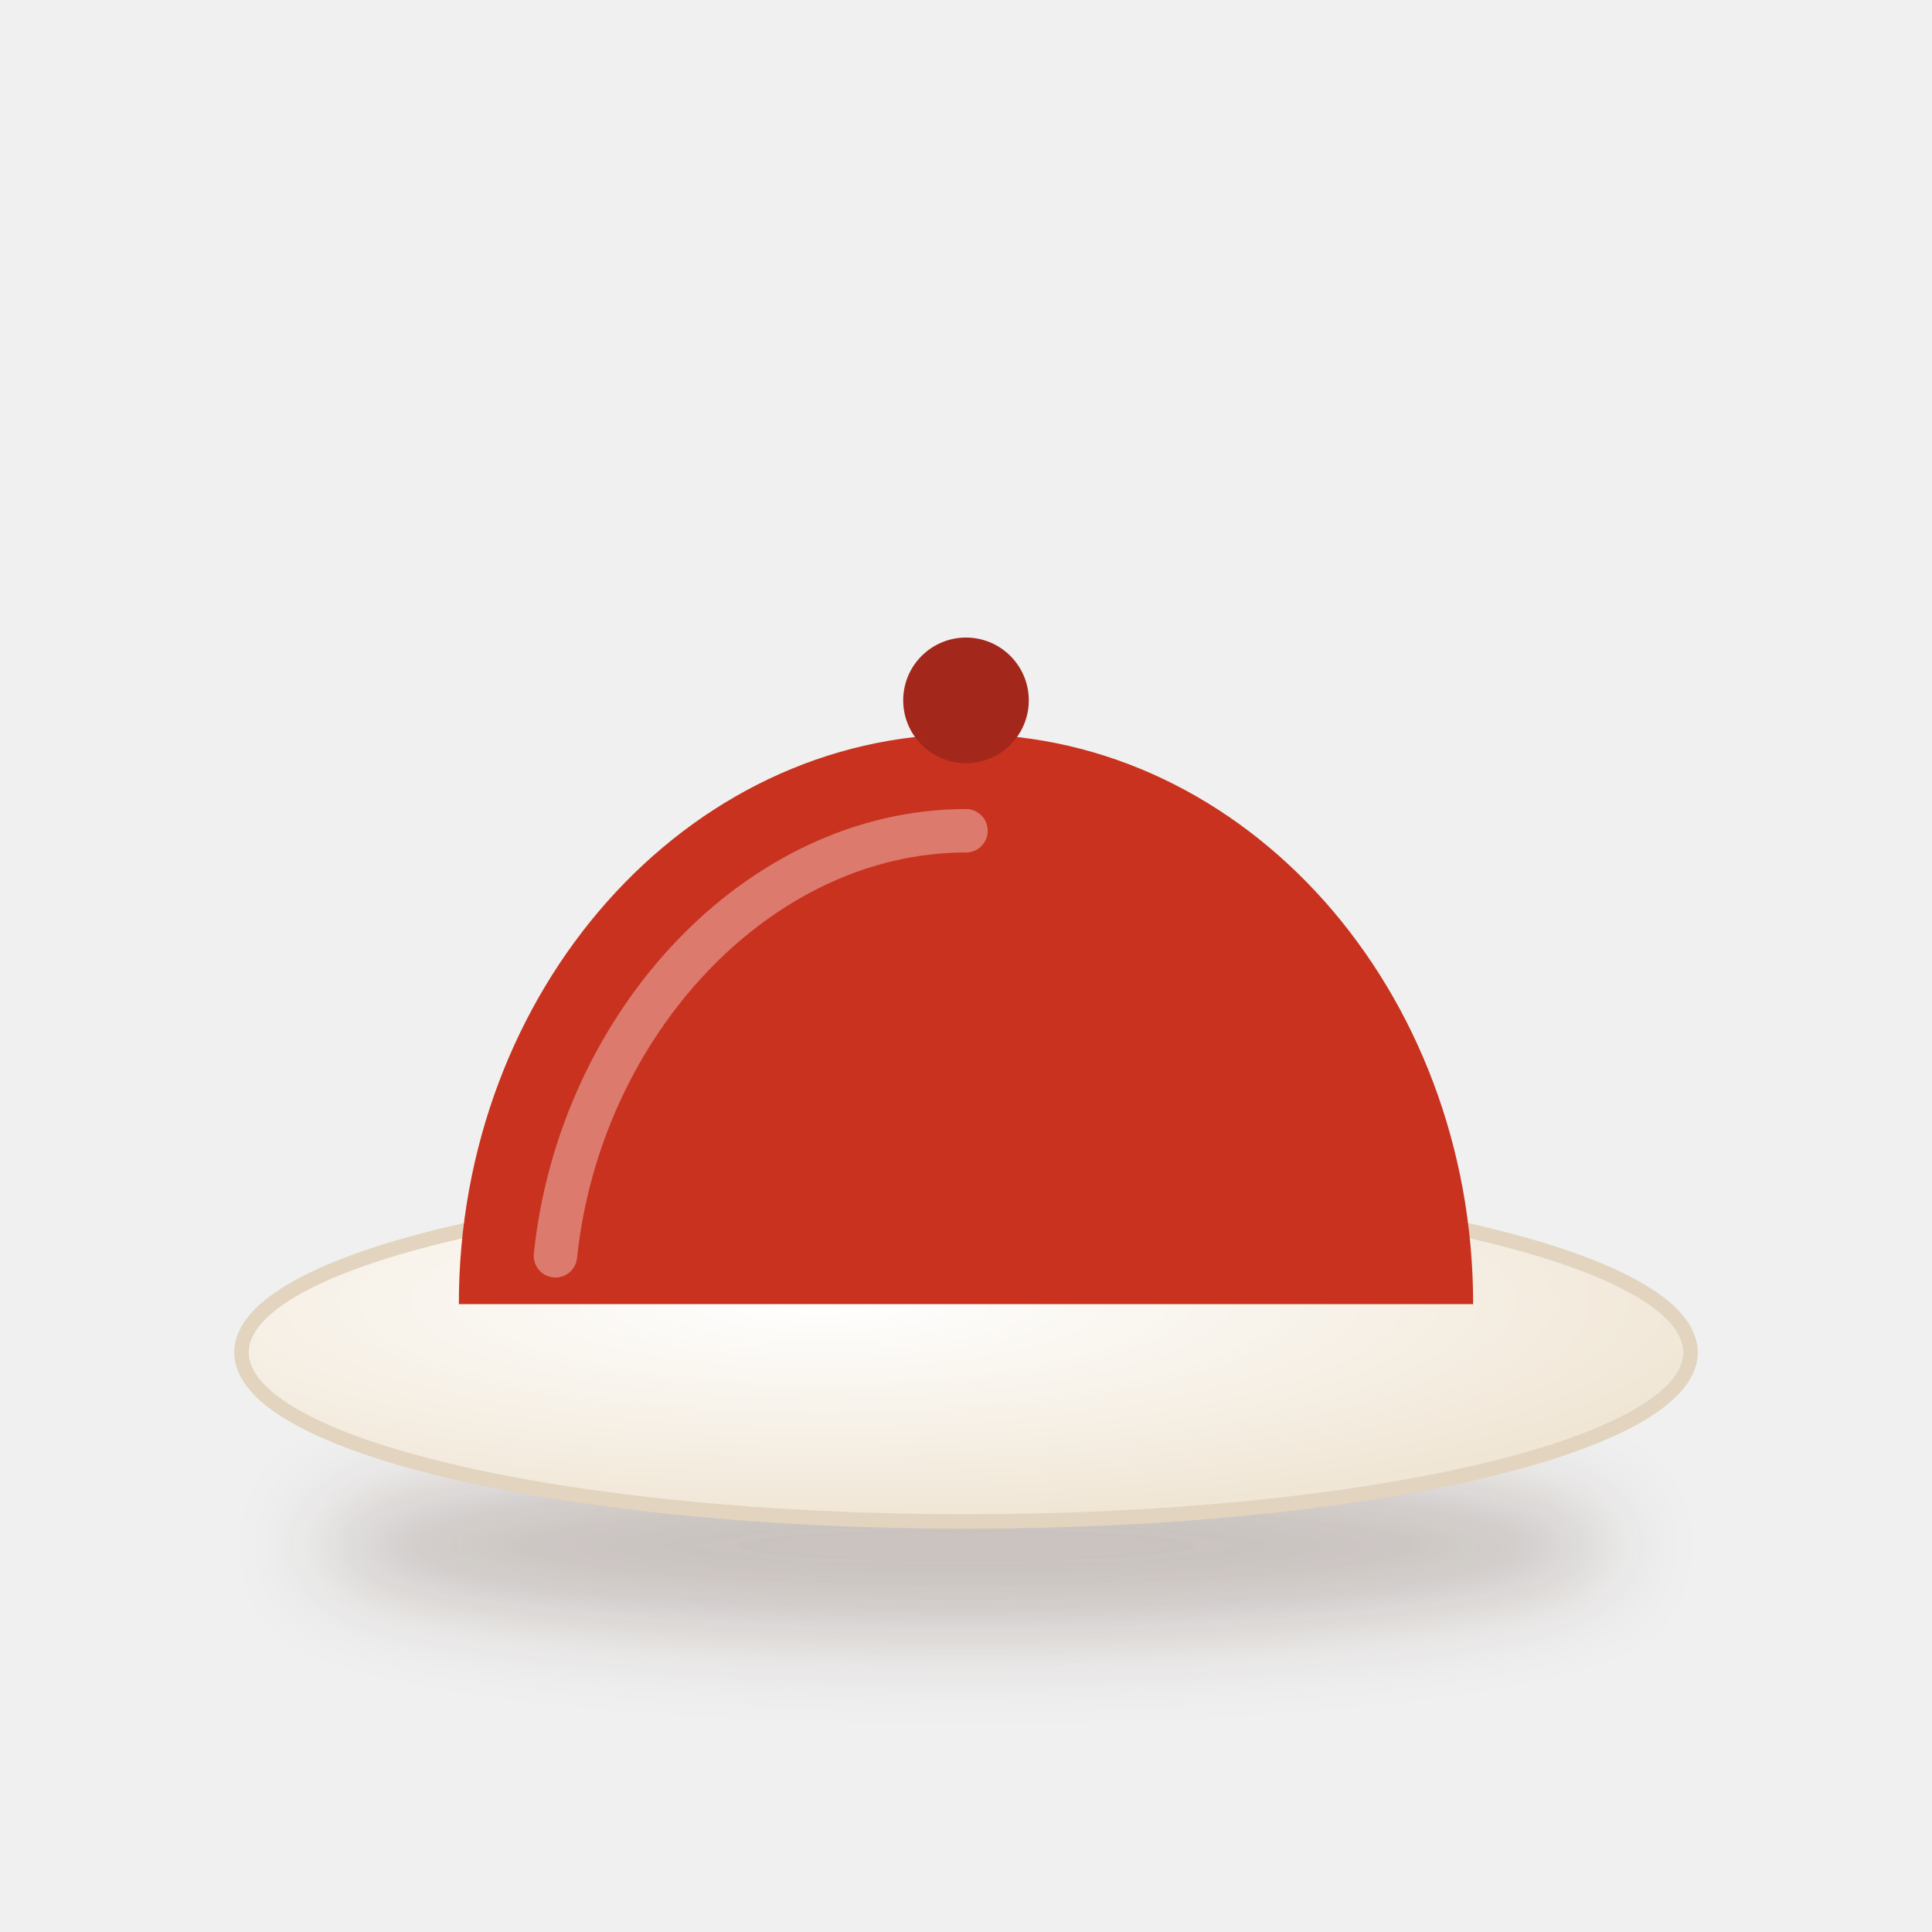
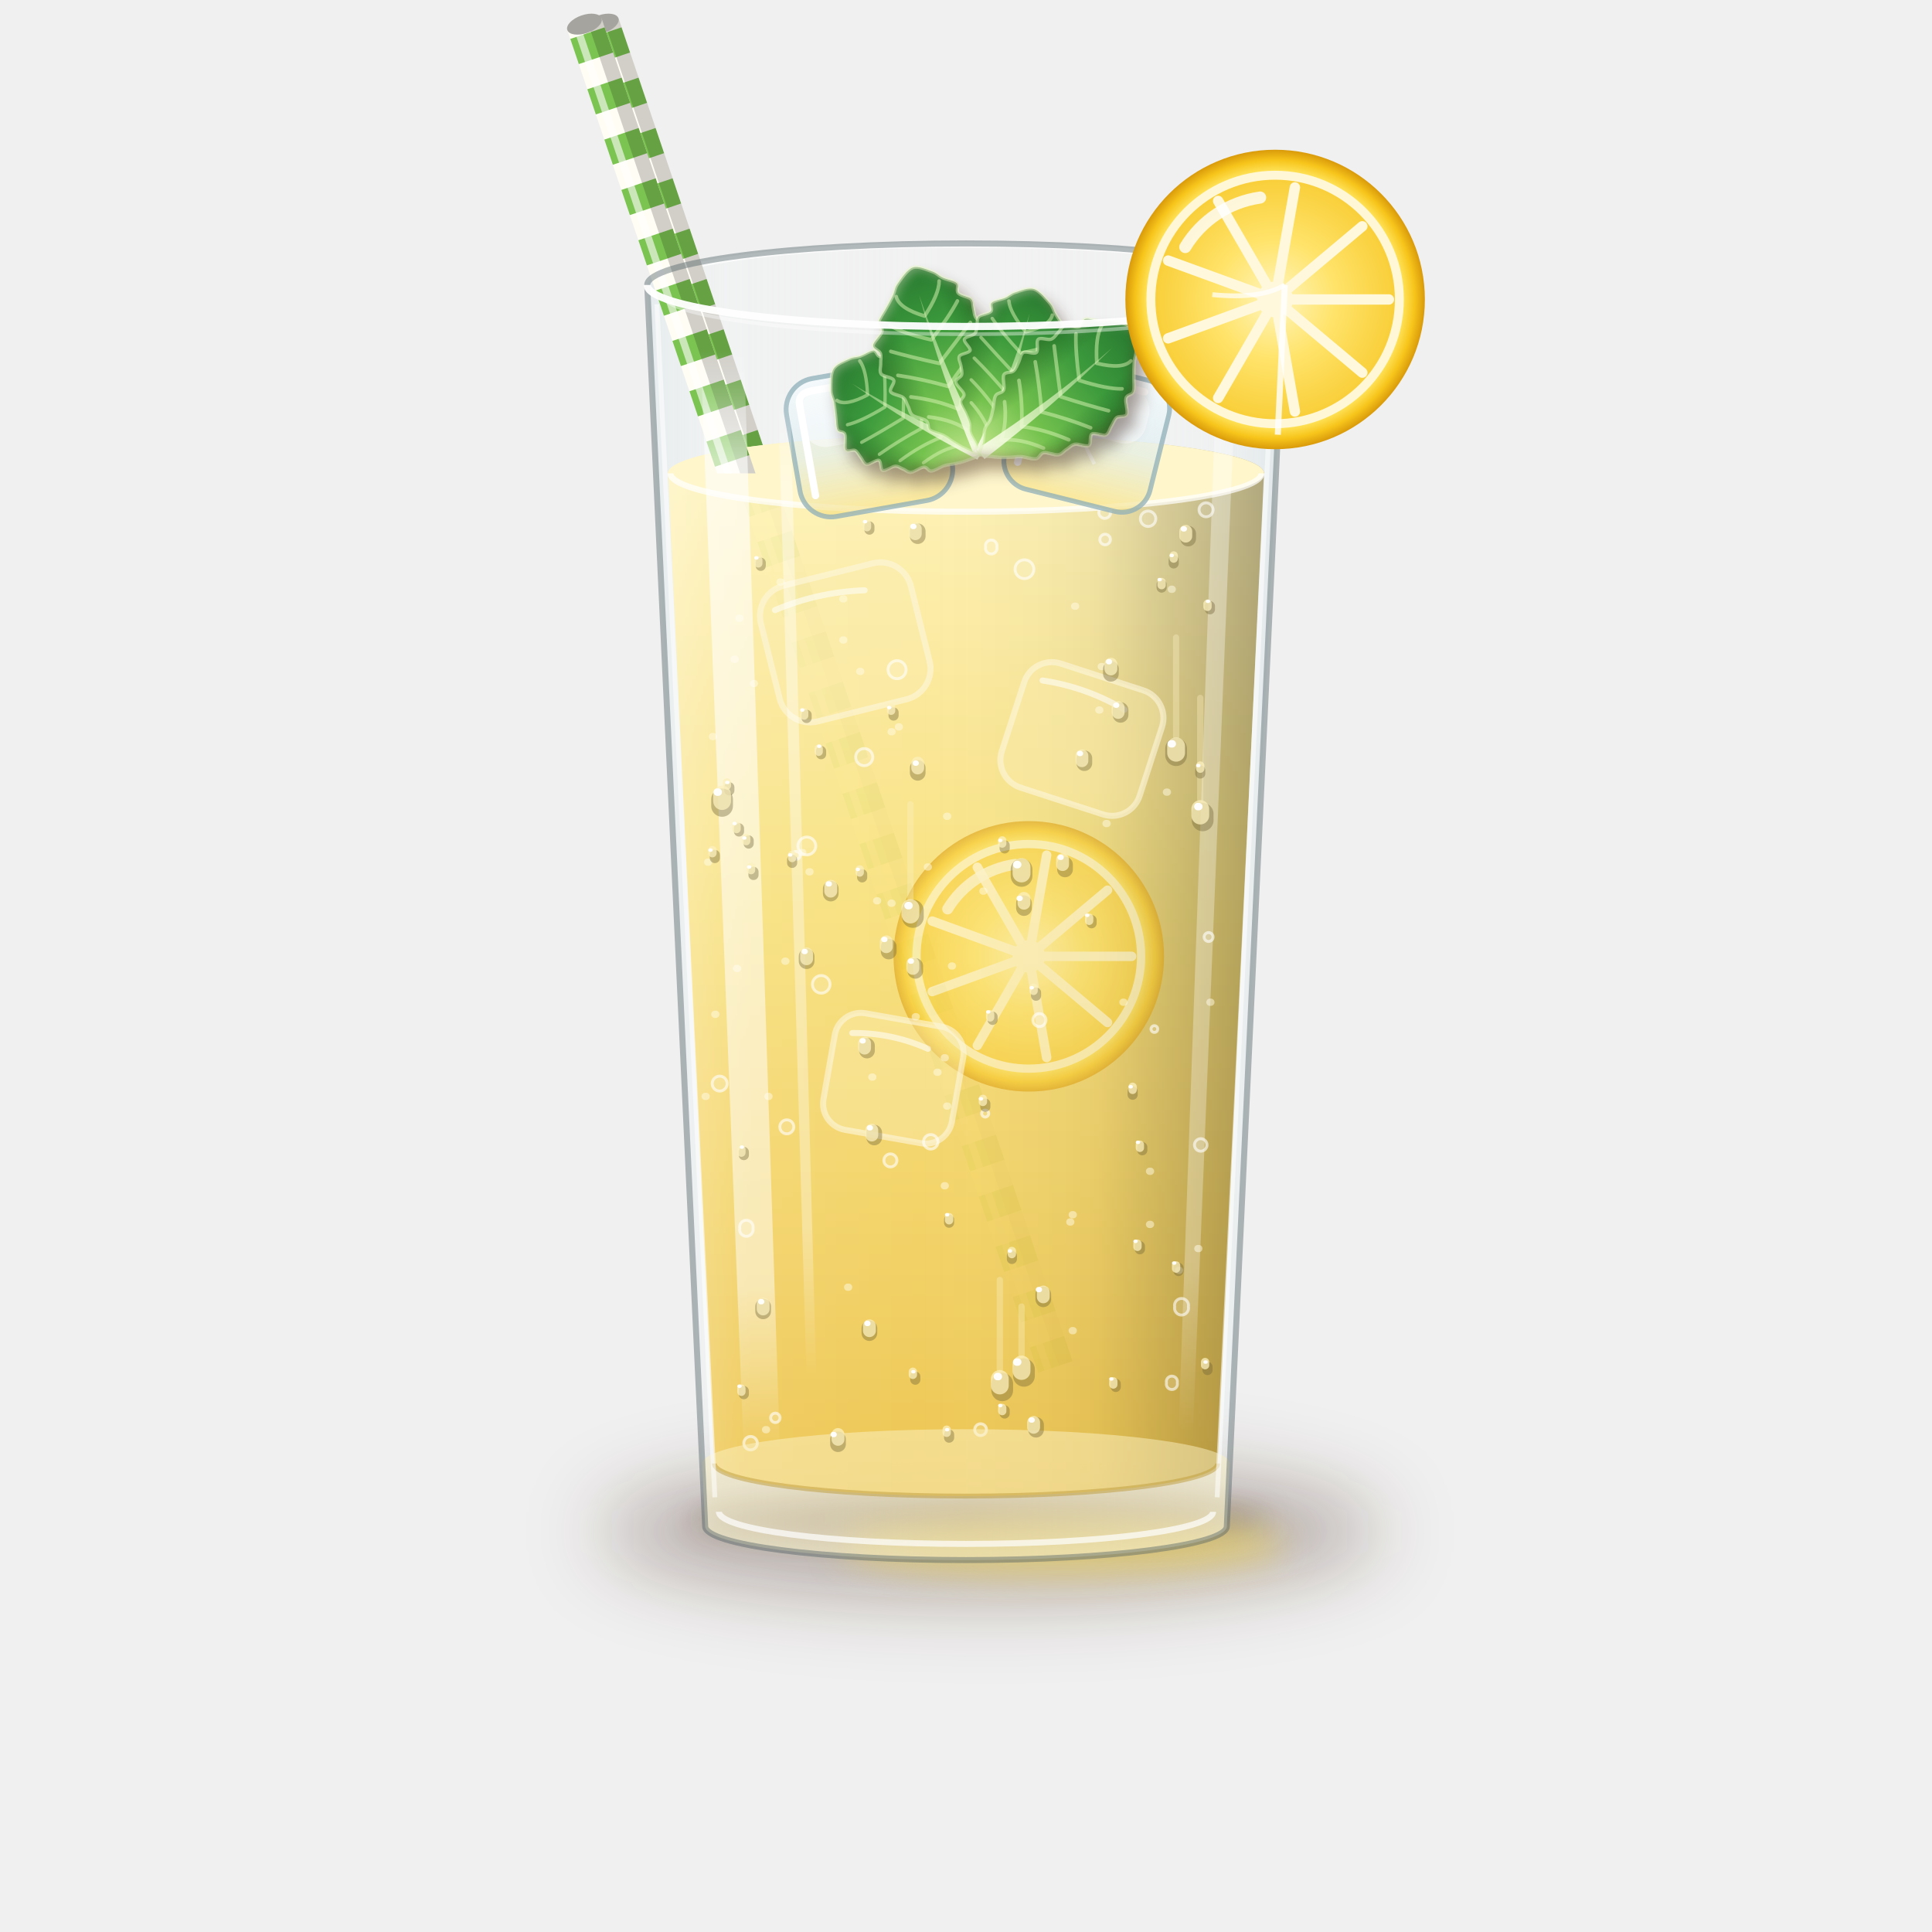
<svg xmlns="http://www.w3.org/2000/svg" viewBox="0 0 800 800" width="800" height="800">
  <defs>
-     <filter id="p-s" x="-30%" y="-80%" width="160%" height="260%">
-       <feGaussianBlur stdDeviation="18" />
-     </filter>
-     <radialGradient id="p-g" cx="0.4" cy="0.35" r="0.7">
-       <stop offset="0" stop-color="#ffffff" />
-       <stop offset="1" stop-color="#EFE4D2" />
+     <filter id="limonade-shadow" x="-30%" y="-80%" width="160%" height="260%">
+       <feGaussianBlur stdDeviation="16" />
+     </filter>
+     <filter id="limonade-b6" x="-50%" y="-50%" width="200%" height="200%">
+       <feGaussianBlur stdDeviation="6" />
+     </filter>
+     <filter id="limonade-b7" x="-50%" y="-50%" width="200%" height="200%">
+       <feGaussianBlur stdDeviation="7" />
+     </filter>
+     <path id="limonade-gb" d="M268 118A132 17.2 0 0 1 532 118L508 632A108 14 0 0 1 292 632Z" />
+     <linearGradient id="limonade-glass" x1="0" y1="0" x2="1" y2="0">
+       <stop offset="0" stop-color="#DCE8EB" stop-opacity="0.55" />
+       <stop offset="0.12" stop-color="#F2F7F8" stop-opacity="0.25" />
+       <stop offset="0.5" stop-color="#fff" stop-opacity="0.08" />
+       <stop offset="0.86" stop-color="#F2F7F8" stop-opacity="0.22" />
+       <stop offset="1" stop-color="#D2E0E4" stop-opacity="0.55" />
+     </linearGradient>
+     <path id="limonade-liq" d="M276.6 196A123.4 16 0 0 1 523.4 196L504.2 606A104.2 13.5 0 0 1 295.8 606Z" />
+     <linearGradient id="limonade-liqv" x1="0" y1="0" x2="0" y2="1">
+       <stop offset="0" stop-color="#FFF3B8" />
+       <stop offset="0.45" stop-color="#F9E07A" />
+       <stop offset="1" stop-color="#EDC44A" />
+     </linearGradient>
+     <linearGradient id="limonade-liqh" x1="0" y1="0" x2="1" y2="0">
+       <stop offset="0" stop-color="#fff" stop-opacity="0.3" />
+       <stop offset="0.14" stop-color="#fff" stop-opacity="0.06" />
+       <stop offset="0.42" stop-color="#fff" stop-opacity="0" />
+       <stop offset="0.72" stop-color="#000" stop-opacity="0.05" />
+       <stop offset="1" stop-color="#000" stop-opacity="0.3" />
+     </linearGradient>
+     <clipPath id="limonade-lc">
+       <use href="#limonade-liq" />
+     </clipPath>
+     <radialGradient id="limonade-rind" cx="0.5" cy="0.5" r="0.5">
+       <stop offset="0.85" stop-color="#FFE45C" />
+       <stop offset="0.93" stop-color="#F7C51B" />
+       <stop offset="1" stop-color="#D99A0A" />
    </radialGradient>
+     <radialGradient id="limonade-pulp" cx="0.5" cy="0.5" r="0.5">
+       <stop offset="0" stop-color="#FFF6C0" />
+       <stop offset="0.5" stop-color="#FFE36A" />
+       <stop offset="1" stop-color="#F9CF3A" />
+     </radialGradient>
+     <clipPath id="limonade-above">
+       <rect x="0" y="0" width="800" height="196" />
+     </clipPath>
+     <linearGradient id="limonade-ice" x1="0" y1="0" x2="0" y2="1">
+       <stop offset="0" stop-color="#F6FCFE" stop-opacity="0.8" />
+       <stop offset="0.55" stop-color="#D9EBF0" stop-opacity="0.55" />
+       <stop offset="1" stop-color="#F9E07A" stop-opacity="0.6" />
+     </linearGradient>
+     <path id="limonade-lf-mint-p" d="M0 0C0-1.3 2.5-1.9 3.7-3C4.9-4.1 6.2-5.7 7.4-6.5C8.6-7.3 9.9-7.2 11.1-7.9C12.3-8.6 13.6-9.7 14.8-10.7C16-11.7 17.3-13.4 18.5-13.8C19.7-14.3 21-12.8 22.2-13.5C23.4-14.2 24.7-17.5 25.9-18C27.1-18.6 28.4-16.7 29.6-16.7C30.8-16.7 32.1-17.6 33.3-18.1C34.5-18.7 35.8-20.1 37-19.8C38.2-19.5 39.5-16.5 40.7-16.5C41.9-16.6 43.2-20 44.4-20C45.6-20.1 46.9-17.3 48.1-16.8C49.3-16.3 50.6-16.9 51.8-17C53-17.1 54.3-17.9 55.5-17.4C56.7-16.8 58-14 59.2-13.5C60.4-12.9 61.7-14.8 62.9-14.2C64.1-13.6 65.4-11.1 66.6-9.8C67.8-8.5 69.1-8.2 70.3-6.5C71.5-4.9 74-2.4 74 0C74 2.4 71.5 5.8 70.3 7.7C69.1 9.5 67.8 9.9 66.6 11.2C65.4 12.5 64.1 14.1 62.9 15.6C61.7 17 60.4 19.2 59.2 19.9C58 20.7 56.7 19.1 55.5 20C54.3 20.8 53 24.5 51.8 25.1C50.6 25.7 49.3 23.6 48.1 23.5C46.9 23.5 45.6 24.4 44.4 24.8C43.2 25.2 41.9 26.4 40.7 26C39.5 25.6 38.2 22.4 37 22.2C35.8 22 34.5 25.1 33.3 24.9C32.1 24.7 30.8 21.7 29.6 21C28.4 20.3 27.1 20.6 25.9 20.4C24.7 20.2 23.4 20.7 22.2 19.9C21 19.1 19.7 16.3 18.5 15.6C17.3 14.9 16 16.2 14.8 15.5C13.6 14.7 12.3 12.3 11.1 11.1C9.9 9.9 8.6 9.3 7.4 8.2C6.2 7.2 4.9 6.2 3.7 4.8C2.5 3.4 0 1.3 0 0Z" />
+     <linearGradient id="limonade-lf-mint-g" x1="0" y1="0" x2="1" y2="0">
+       <stop offset="0" stop-color="#C2E68A" />
+       <stop offset="0.3" stop-color="#74C24E" />
+       <stop offset="0.68" stop-color="#3C9A3C" />
+       <stop offset="1" stop-color="#287A30" />
+     </linearGradient>
+     <linearGradient id="limonade-lf-mint-e" x1="0" y1="0" x2="0" y2="1">
+       <stop offset="0" stop-color="#145018" stop-opacity="0.5" />
+       <stop offset="0.3" stop-color="#145018" stop-opacity="0" />
+       <stop offset="0.7" stop-color="#145018" stop-opacity="0" />
+       <stop offset="1" stop-color="#145018" stop-opacity="0.5" />
+     </linearGradient>
+     <linearGradient id="limonade-lf-mint-r" x1="0" y1="0" x2="1" y2="0">
+       <stop offset="0" stop-color="#FBFDEB" stop-opacity="0.95" />
+       <stop offset="1" stop-color="#DDF6B6" stop-opacity="0.35" />
+     </linearGradient>
+     <g id="limonade-lf-mint">
+       <use href="#limonade-lf-mint-p" fill="url(#limonade-lf-mint-g)" />
+       <use href="#limonade-lf-mint-p" fill="url(#limonade-lf-mint-e)" />
+       <path d="M9.3 1.1Q15.2 -2.7 19.6 -9.7M9.3 1.1Q15.2 5 19.6 14.2M18.5 2.1Q24.4 -4.5 28.9 -12.5M18.5 2.1Q24.4 8.7 28.9 18.1M27.8 2.8Q33.7 -5.9 38.1 -14M27.8 2.8Q33.7 11.4 38.1 20M37 3Q42.9 -6.8 47.4 -14M37 3Q42.9 12.8 47.4 19.4M46.3 2.8Q52.2 -7 56.6 -12.1M46.3 2.8Q52.2 12.5 56.6 16.2M55.5 2.1Q61.4 -6.3 65.9 -8M55.5 2.1Q61.4 10.5 65.9 10" stroke="#DDF6B6" stroke-opacity=".5" stroke-width="1.4" fill="none" stroke-linecap="round" />
+       <path d="M0 -2.5Q33.3 2 63.6 1.3Q33.3 4 0 2.5Z" fill="url(#limonade-lf-mint-r)" />
+       <use href="#limonade-lf-mint-p" fill="none" stroke="#E4F8C4" stroke-opacity=".5" stroke-width="1.3" />
+     </g>
+     <filter id="limonade-bvmint" filterUnits="userSpaceOnUse" x="-40" y="-40" width="880" height="880" color-interpolation-filters="sRGB">
+       <feGaussianBlur in="SourceAlpha" stdDeviation="3" />
+       <feOffset dx="3" dy="5" result="so" />
+       <feFlood flood-color="#2A1004" flood-opacity="0.4" />
+       <feComposite in2="so" operator="in" result="ds" />
+       <feGaussianBlur in="SourceAlpha" stdDeviation="2" result="b" />
+       <feOffset in="b" dx="1.4" dy="1.4" result="b1" />
+       <feComposite in="SourceAlpha" in2="b1" operator="arithmetic" k2="1" k3="-1" result="h" />
+       <feFlood flood-color="#FFF8E6" flood-opacity="0.4" />
+       <feComposite in2="h" operator="in" result="hc" />
+       <feOffset in="b" dx="-1.4" dy="-1.4" result="b2" />
+       <feComposite in="SourceAlpha" in2="b2" operator="arithmetic" k2="1" k3="-1" result="l" />
+       <feFlood flood-color="#3A1405" flood-opacity="0.3" />
+       <feComposite in2="l" operator="in" result="lc" />
+       <feMerge>
+         <feMergeNode in="ds" />
+         <feMergeNode in="SourceGraphic" />
+         <feMergeNode in="lc" />
+         <feMergeNode in="hc" />
+       </feMerge>
+     </filter>
+     <linearGradient id="limonade-hl" x1="0" y1="0" x2="0" y2="1">
+       <stop offset="0" stop-color="#fff" stop-opacity="0" />
+       <stop offset="0.1" stop-color="#fff" />
+       <stop offset="0.85" stop-color="#fff" stop-opacity="0.8" />
+       <stop offset="1" stop-color="#fff" stop-opacity="0" />
+     </linearGradient>
  </defs>
-   <ellipse cx="400" cy="640" rx="270" ry="36" fill="#3a1f10" opacity="0.22" filter="url(#p-s)" />
-   <ellipse cx="400" cy="560" rx="300" ry="70" fill="url(#p-g)" stroke="#E2D4BE" stroke-width="6" />
-   <path d="M190 540c0-130 94-236 210-236s210 106 210 236z" fill="#C8321E" />
-   <path d="M230 520c10-96 84-176 170-176" fill="none" stroke="#fff" stroke-opacity=".35" stroke-width="18" stroke-linecap="round" />
-   <circle cx="400" cy="290" r="26" fill="#A3271A" />
+   <ellipse cx="410" cy="634" rx="162" ry="28" fill="#3a1f10" opacity="0.32" filter="url(#limonade-shadow)" />
+   <ellipse cx="406" cy="629" rx="120" ry="9" fill="#3a1f10" opacity=".32" filter="url(#limonade-b6)" />
+   <ellipse cx="440" cy="640" rx="92" ry="13" fill="#F7D84A" opacity=".5" filter="url(#limonade-b7)" />
+   <use href="#limonade-gb" fill="url(#limonade-glass)" />
+   <path d="M272 118A128 16.6 0 0 1 528 118" stroke="#fff" stroke-opacity=".7" stroke-width="2.2" fill="none" />
+   <g transform="translate(7 0)">
+     <path d="M430 566L242 10" stroke="#FFFDF4" stroke-width="15" />
+     <path d="M430 566L242 10" stroke="#7CC452" stroke-width="15" stroke-dasharray="11 11" />
+     <path d="M434.3 564.6L246.3 8.6" stroke="#000" stroke-opacity=".18" stroke-width="6" />
+     <path d="M426.9 567.1L238.9 11.1" stroke="#fff" stroke-opacity=".6" stroke-width="3" />
+     <ellipse cx="242" cy="10" rx="7.5" ry="3.8" transform="rotate(-19 242 10)" fill="#a6a49f" />
+   </g>
+   <use href="#limonade-liq" fill="url(#limonade-liqv)" opacity="0.94" />
+   <use href="#limonade-liq" fill="url(#limonade-liqh)" />
+   <g clip-path="url(#limonade-lc)">
+     <g opacity="0.55">
+       <circle cx="426" cy="396" r="56" fill="url(#limonade-rind)" />
+       <circle cx="426" cy="396" r="48.2" fill="#FFF7D6" />
+       <circle cx="426" cy="396" r="44.8" fill="url(#limonade-pulp)" />
+       <path d="M432.7 396L468.6 396M431.1 400.3L458.6 423.4M427.2 402.6L433.4 437.9M422.6 401.8L404.7 432.9M419.7 398.3L386 410.6M419.7 393.7L386 381.4M422.6 390.2L404.7 359.1M427.2 389.4L433.4 354.1M431.1 391.7L458.6 368.6" stroke="#FFF8DC" stroke-width="3.9" stroke-linecap="round" />
+       <circle cx="426" cy="396" r="6.7" fill="#FFF8DC" />
+       <path d="M392.4 376.4A39.2 39.2 0 0 1 420.4 357.9" stroke="#fff" stroke-width="4.5" stroke-linecap="round" fill="none" opacity=".8" />
+     </g>
+     <g transform="translate(350 266)rotate(-14)">
+       <rect x="-32" y="-29" width="64" height="58" rx="13" fill="#fbecaf" fill-opacity=".42" stroke="#fef7de" stroke-opacity=".6" stroke-width="2.5" />
+       <path d="M-25 -20q19 -3 38 1" stroke="#fff" stroke-opacity=".55" stroke-width="2.5" fill="none" stroke-linecap="round" />
+     </g>
+     <g transform="translate(448 306)rotate(18)">
+       <rect x="-30" y="-27" width="60" height="54" rx="12" fill="#fbecaf" fill-opacity=".42" stroke="#fef7de" stroke-opacity=".6" stroke-width="2.5" />
+       <path d="M-23 -18q18 -3 36 1" stroke="#fff" stroke-opacity=".55" stroke-width="2.5" fill="none" stroke-linecap="round" />
+     </g>
+     <g transform="translate(370 446)rotate(10)">
+       <rect x="-27" y="-24" width="54" height="49" rx="11" fill="#fbecaf" fill-opacity=".42" stroke="#fef7de" stroke-opacity=".6" stroke-width="2.5" />
+       <path d="M-20 -15q16 -3 32 1" stroke="#fff" stroke-opacity=".55" stroke-width="2.5" fill="none" stroke-linecap="round" />
+     </g>
+     <path d="M318 454l0.4 0M296 420l0.4 0M384 359l0.4 0M325 398l0.4 0M406 206l0.4 0M392 338l0.4 0M455 294l0.4 0M388 444l0.4 0M323 241l0.4 0M363 373l0.4 0M351 533l0.4 0M312 283l0.4 0M496 517l0.4 0M304 273l0.4 0M444 503l0.4 0M369 303l0.4 0M332 353l0.4 0M394 400l0.4 0M361 446l0.4 0M349 248l0.4 0M476 485l0.4 0M369 374l0.4 0M465 415l0.4 0M458 341l0.4 0M456 276l0.4 0M445 251l0.4 0M419 210l0.4 0M444 551l0.4 0M292 454l0.4 0M317 592l0.4 0M407 369l0.4 0M391 491l0.4 0M372 301l0.4 0M293 357l0.4 0M485 244l0.4 0M501 415l0.4 0M483 328l0.4 0M392 458l0.4 0M335 361l0.4 0M349 265l0.4 0M306 256l0.4 0M295 305l0.4 0M443 506l0.4 0M356 278l0.4 0M305 401l0.4 0M423 207l0.4 0M488 526l0.4 0M476 507l0.4 0M391 438l0.4 0M379 421l0.4 0" stroke="#FFFBE6" stroke-width="3" stroke-linecap="round" fill="none" opacity=".5" />
+     <path d="M420.3 235.7a3.9 3.9 0 1 1 7.8 0a3.9 3.9 0 1 1 -7.8 0ZM486.4 541.1a2.9 2.9 0 1 1 5.7 0a2.9 2.9 0 1 1 -5.7 0ZM494.6 474.1a2.6 2.6 0 1 1 5.2 0a2.6 2.6 0 1 1 -5.2 0ZM472.2 214.8a3.2 3.2 0 1 1 6.4 0a3.2 3.2 0 1 1 -6.4 0ZM483 572.6a2.3 2.3 0 1 1 4.5 0a2.3 2.3 0 1 1 -4.5 0ZM308 597.6a2.8 2.8 0 1 1 5.6 0a2.8 2.8 0 1 1 -5.6 0ZM498.6 388a1.8 1.8 0 1 1 3.7 0a1.8 1.8 0 1 1 -3.7 0ZM328 354.2a1.6 1.6 0 1 1 3.3 0a1.6 1.6 0 1 1 -3.3 0ZM354.3 313.5a3.5 3.5 0 1 1 7.1 0a3.5 3.5 0 1 1 -7.1 0ZM336.4 407.6a3.6 3.6 0 1 1 7.3 0a3.6 3.6 0 1 1 -7.3 0ZM427.7 422.4a2.7 2.7 0 1 1 5.4 0a2.7 2.7 0 1 1 -5.4 0ZM382.4 472.8a3 3 0 1 1 6 0a3 3 0 1 1 -6 0ZM496.5 211.1a2.9 2.9 0 1 1 5.8 0a2.9 2.9 0 1 1 -5.8 0ZM455 212.2a2.4 2.4 0 1 1 4.9 0a2.4 2.4 0 1 1 -4.9 0ZM408.1 226.5a2.4 2.4 0 1 1 4.7 0a2.4 2.4 0 1 1 -4.7 0ZM322.9 466.6a2.9 2.9 0 1 1 5.8 0a2.9 2.9 0 1 1 -5.8 0ZM294.9 448.7a3.1 3.1 0 1 1 6.2 0a3.1 3.1 0 1 1 -6.2 0ZM319.1 587.1a1.9 1.9 0 1 1 3.9 0a1.9 1.9 0 1 1 -3.9 0ZM366 480.5a2.7 2.7 0 1 1 5.4 0a2.7 2.7 0 1 1 -5.4 0ZM403.6 592a2.4 2.4 0 1 1 4.9 0a2.4 2.4 0 1 1 -4.9 0ZM367.7 277.3a3.7 3.7 0 1 1 7.5 0a3.7 3.7 0 1 1 -7.5 0ZM455.4 223.4a2.2 2.2 0 1 1 4.4 0a2.2 2.2 0 1 1 -4.4 0ZM306.3 508.6a2.8 2.8 0 1 1 5.5 0a2.8 2.8 0 1 1 -5.5 0ZM330.4 350.3a3.7 3.7 0 1 1 7.4 0a3.7 3.7 0 1 1 -7.4 0ZM476.6 426.1a1.4 1.4 0 1 1 2.8 0a1.4 1.4 0 1 1 -2.8 0ZM406.5 461.1a1.4 1.4 0 1 1 2.9 0a1.4 1.4 0 1 1 -2.9 0Z" fill="#fff" fill-opacity=".14" stroke="#fff" stroke-opacity="0.6" stroke-width="1.2" />
+   </g>
+   <ellipse cx="400" cy="196" rx="123.4" ry="16" fill="#FFF6CC" />
+   <path d="M277.6 196A122.4 15.9 0 0 0 522.4 196" stroke="#fff" stroke-opacity=".7" stroke-width="2.5" fill="none" />
+   <g clip-path="url(#limonade-above)">
+     <path d="M430 566L242 10" stroke="#FFFDF4" stroke-width="15" />
+     <path d="M430 566L242 10" stroke="#7CC452" stroke-width="15" stroke-dasharray="11 11" />
+     <path d="M434.3 564.6L246.3 8.6" stroke="#000" stroke-opacity=".18" stroke-width="6" />
+     <path d="M426.9 567.1L238.9 11.1" stroke="#fff" stroke-opacity=".6" stroke-width="3" />
+     <ellipse cx="242" cy="10" rx="7.5" ry="3.8" transform="rotate(-19 242 10)" fill="#a6a49f" />
+   </g>
+   <g transform="translate(360 182)rotate(-10)">
+     <rect x="-32" y="-29" width="64" height="58" rx="13" fill="url(#limonade-ice)" stroke="#8FAEB8" stroke-opacity=".75" stroke-width="2" />
+     <rect x="-26" y="-24" width="50" height="24" rx="9" fill="#fff" fill-opacity=".45" />
+     <path d="M-26 19V-19q0 -5 6 -5H20" stroke="#fff" stroke-width="3" fill="none" stroke-linecap="round" />
+     <path d="M-6 -3l13 14" stroke="#fff" stroke-opacity=".5" stroke-width="1.5" />
+   </g>
+   <g transform="translate(450 180)rotate(14)">
+     <rect x="-31" y="-28" width="62" height="56" rx="12" fill="url(#limonade-ice)" stroke="#8FAEB8" stroke-opacity=".75" stroke-width="2" />
+     <rect x="-25" y="-23" width="48" height="23" rx="9" fill="#fff" fill-opacity=".45" />
+     <path d="M-25 18V-18q0 -5 6 -5H19" stroke="#fff" stroke-width="3" fill="none" stroke-linecap="round" />
+     <path d="M-6 -3l12 14" stroke="#fff" stroke-opacity=".5" stroke-width="1.5" />
+   </g>
+   <g filter="url(#limonade-bvmint)">
+     <use href="#limonade-lf-mint" transform="translate(406 188)rotate(-150)scale(0.95 -1.05)" />
+     <use href="#limonade-lf-mint" transform="translate(406 188)rotate(-110)scale(1.11 -1.05)" />
+     <use href="#limonade-lf-mint" transform="translate(406 188)rotate(-72)scale(0.97 1.05)" />
+     <use href="#limonade-lf-mint" transform="translate(406 188)rotate(-40)scale(1.1 1.05)" />
+   </g>
+   <path d="M290.8 606A109.2 14.2 0 0 1 509.2 606L508 632A108 14 0 0 1 292 632Z" fill="#fcf1c3" opacity=".5" />
+   <path d="M295.8 606A104.2 13.5 0 0 0 504.2 606" stroke="#be9d3b" stroke-opacity=".5" stroke-width="2" fill="none" />
+   <path d="M297.7 626A102.3 13.3 0 0 0 502.3 626" stroke="#fff" stroke-opacity=".7" stroke-width="2.5" fill="none" />
+   <use href="#limonade-gb" fill="none" stroke="#4E5E63" stroke-opacity=".42" stroke-width="2.5" />
+   <path d="M272 126L296 620M528 126L504 620" stroke="#fff" stroke-opacity=".55" stroke-width="2" />
+   <path d="M290 144L308 144L323 602L308 602Z" fill="url(#limonade-hl)" opacity="0.6" />
+   <path d="M322 158L327 158L338 572L334 572Z" fill="url(#limonade-hl)" opacity="0.4" />
+   <path d="M504 148L512 148L494 592L488 592Z" fill="url(#limonade-hl)" opacity="0.35" />
+   <path d="M268 118A132 17.2 0 0 0 532 118" stroke="#fff" stroke-opacity=".95" stroke-width="3" fill="none" />
+   <path d="M274.2 122A125.8 16.4 0 0 0 525.8 122" stroke="#fff" stroke-opacity=".4" stroke-width="1.5" fill="none" />
+   <path d="M423 541V561M377 333V372M414 530V567M497 289V331M487 264V305" stroke="#fcf1c3" stroke-width="2.6" stroke-linecap="round" opacity=".35" />
+   <path d="M472 516l0 1.3M501 251l0 1.3M393 594l0 1.3M411 421l0 1.3M462 573l0 1.3M488 525l0 1.3M340 311l0 1.3M500 566l0 1.3M308 576l0 1.3M481 242l0 1.3M416 350l0 1.3M393 505l0 1.3M328 356l0 1.3M310 348l0 1.3M315 233l0 1.3M308 477l0 1.3M452 381l0 1.3M370 295l0 1.3M312 361l0 1.3M486 232l0 1.3M357 362l0 1.3M408 457l0 1.3M379 570l0 1.3M416 584l0 1.3M306 343l0 1.3M429 411l0 1.3M302 326l0 1.3M334 296l0 1.3M419 520l0 1.3M469 452l0 1.3M473 475l0 1.3M296 354l0 1.3M360 218l0 1.3M497 319l0 1.3" stroke="#706537" stroke-width="4.2" stroke-linecap="round" fill="none" opacity=".4" />
+   <path d="M471 515l0 1.3M500 250l0 1.3M392 592l0 1.3M410 420l0 1.3M461 572l0 1.3M487 524l0 1.3M339 310l0 1.3M499 564l0 1.3M307 575l0 1.3M481 241l0 1.3M415 348l0 1.3M393 504l0 1.3M328 354l0 1.3M309 347l0 1.3M314 232l0 1.3M307 476l0 1.3M451 380l0 1.3M369 293l0 1.3M311 359l0 1.3M486 230l0 1.3M356 360l0 1.3M407 455l0 1.3M378 568l0 1.3M415 583l0 1.3M305 342l0 1.3M428 409l0 1.3M301 324l0 1.3M333 295l0 1.3M419 518l0 1.3M469 450l0 1.3M472 474l0 1.3M295 352l0 1.3M359 217l0 1.3M497 317l0 1.3" stroke="#fcf0bd" stroke-width="3.444" stroke-linecap="round" fill="none" opacity=".75" />
+   <path d="M470 514l0.4 0M500 249l0.4 0M392 592l0.4 0M409 419l0.4 0M460 571l0.4 0M486 523l0.4 0M339 309l0.4 0M499 564l0.4 0M306 574l0.4 0M480 240l0.4 0M414 348l0.4 0M392 503l0.4 0M327 354l0.4 0M308 347l0.4 0M313 231l0.4 0M307 475l0.4 0M450 379l0.4 0M368 293l0.4 0M310 359l0.4 0M485 230l0.4 0M355 360l0.4 0M406 455l0.4 0M378 568l0.4 0M414 582l0.4 0M304 341l0.4 0M427 409l0.4 0M301 324l0.4 0M332 294l0.4 0M418 518l0.4 0M468 450l0.4 0M471 473l0.4 0M294 352l0.4 0M358 216l0.4 0M496 317l0.4 0" stroke="#fff" stroke-width="1.4" stroke-linecap="round" fill="none" opacity=".95" />
+   <path d="M360 550l0 2M368 392l0 2M380 220l0 2M432 536l0 2M347 596l0 2M424 374l0 2M316 541l0 2M441 358l0 2M429 590l0 2M460 277l0 2M359 433l0 2M334 396l0 2M380 318l0 2M379 400l0 2M464 294l0 2M449 314l0 2M492 221l0 2M362 469l0 2M344 368l0 2" stroke="#706537" stroke-width="6.5" stroke-linecap="round" fill="none" opacity=".4" />
+   <path d="M360 549l0 2M367 390l0 2M379 219l0 2M432 535l0 2M347 594l0 2M424 372l0 2M316 540l0 2M440 356l0 2M428 589l0 2M460 275l0 2M358 432l0 2M334 395l0 2M380 316l0 2M378 399l0 2M463 293l0 2M448 313l0 2M491 220l0 2M361 468l0 2M344 367l0 2" stroke="#fcf0bd" stroke-width="5.33" stroke-linecap="round" fill="none" opacity=".75" />
+   <path d="M359 548l0.4 0M366 389l0.4 0M378 218l0.4 0M430 534l0.4 0M345 594l0.4 0M422 372l0.4 0M315 539l0.4 0M439 355l0.4 0M427 588l0.4 0M459 274l0.4 0M357 431l0.4 0M333 394l0.4 0M379 316l0.4 0M377 398l0.4 0M462 292l0.4 0M447 312l0.4 0M490 219l0.4 0M360 467l0.4 0M343 366l0.4 0" stroke="#fff" stroke-width="2.2" stroke-linecap="round" fill="none" opacity=".95" />
+   <path d="M424 567l0 2.7M299 331l0 2.7M423 360l0 2.7M378 377l0 2.7M415 573l0 2.7M498 337l0 2.7M487 310l0 2.7" stroke="#706537" stroke-width="9" stroke-linecap="round" fill="none" opacity=".4" />
+   <path d="M423 565l0 2.7M299 329l0 2.7M423 359l0 2.7M377 376l0 2.7M414 571l0 2.7M497 335l0 2.7M487 309l0 2.7" stroke="#fcf0bd" stroke-width="7.38" stroke-linecap="round" fill="none" opacity=".75" />
+   <path d="M421 564l0.4 0M297 328l0.4 0M421 358l0.4 0M376 375l0.4 0M413 570l0.4 0M496 334l0.4 0M485 308l0.4 0" stroke="#fff" stroke-width="3.1" stroke-linecap="round" fill="none" opacity=".95" />
+   <g opacity="1">
+     <circle cx="528" cy="124" r="62" fill="url(#limonade-rind)" />
+     <circle cx="528" cy="124" r="53.3" fill="#FFF7D6" />
+     <circle cx="528" cy="124" r="49.6" fill="url(#limonade-pulp)" />
+     <path d="M535.4 124L575.1 124M533.7 128.8L564.1 154.3M529.3 131.3L536.2 170.4M524.3 130.4L504.4 164.8M521 126.5L483.7 140.1M521 121.5L483.7 107.9M524.3 117.6L504.4 83.2M529.3 116.7L536.2 77.6M533.7 119.2L564.1 93.7" stroke="#FFF8DC" stroke-width="4.3" stroke-linecap="round" />
+     <circle cx="528" cy="124" r="7.4" fill="#FFF8DC" />
+     <path d="M490.8 102.3A43.4 43.4 0 0 1 521.8 81.8" stroke="#fff" stroke-width="5" stroke-linecap="round" fill="none" opacity=".8" />
+   </g>
+   <path d="M532 118L529.1 180" stroke="#fff" stroke-opacity=".8" stroke-width="2.5" />
+   <path d="M502 122Q522 124 532 118" stroke="#fff" stroke-opacity=".7" stroke-width="2" fill="none" />
</svg>
